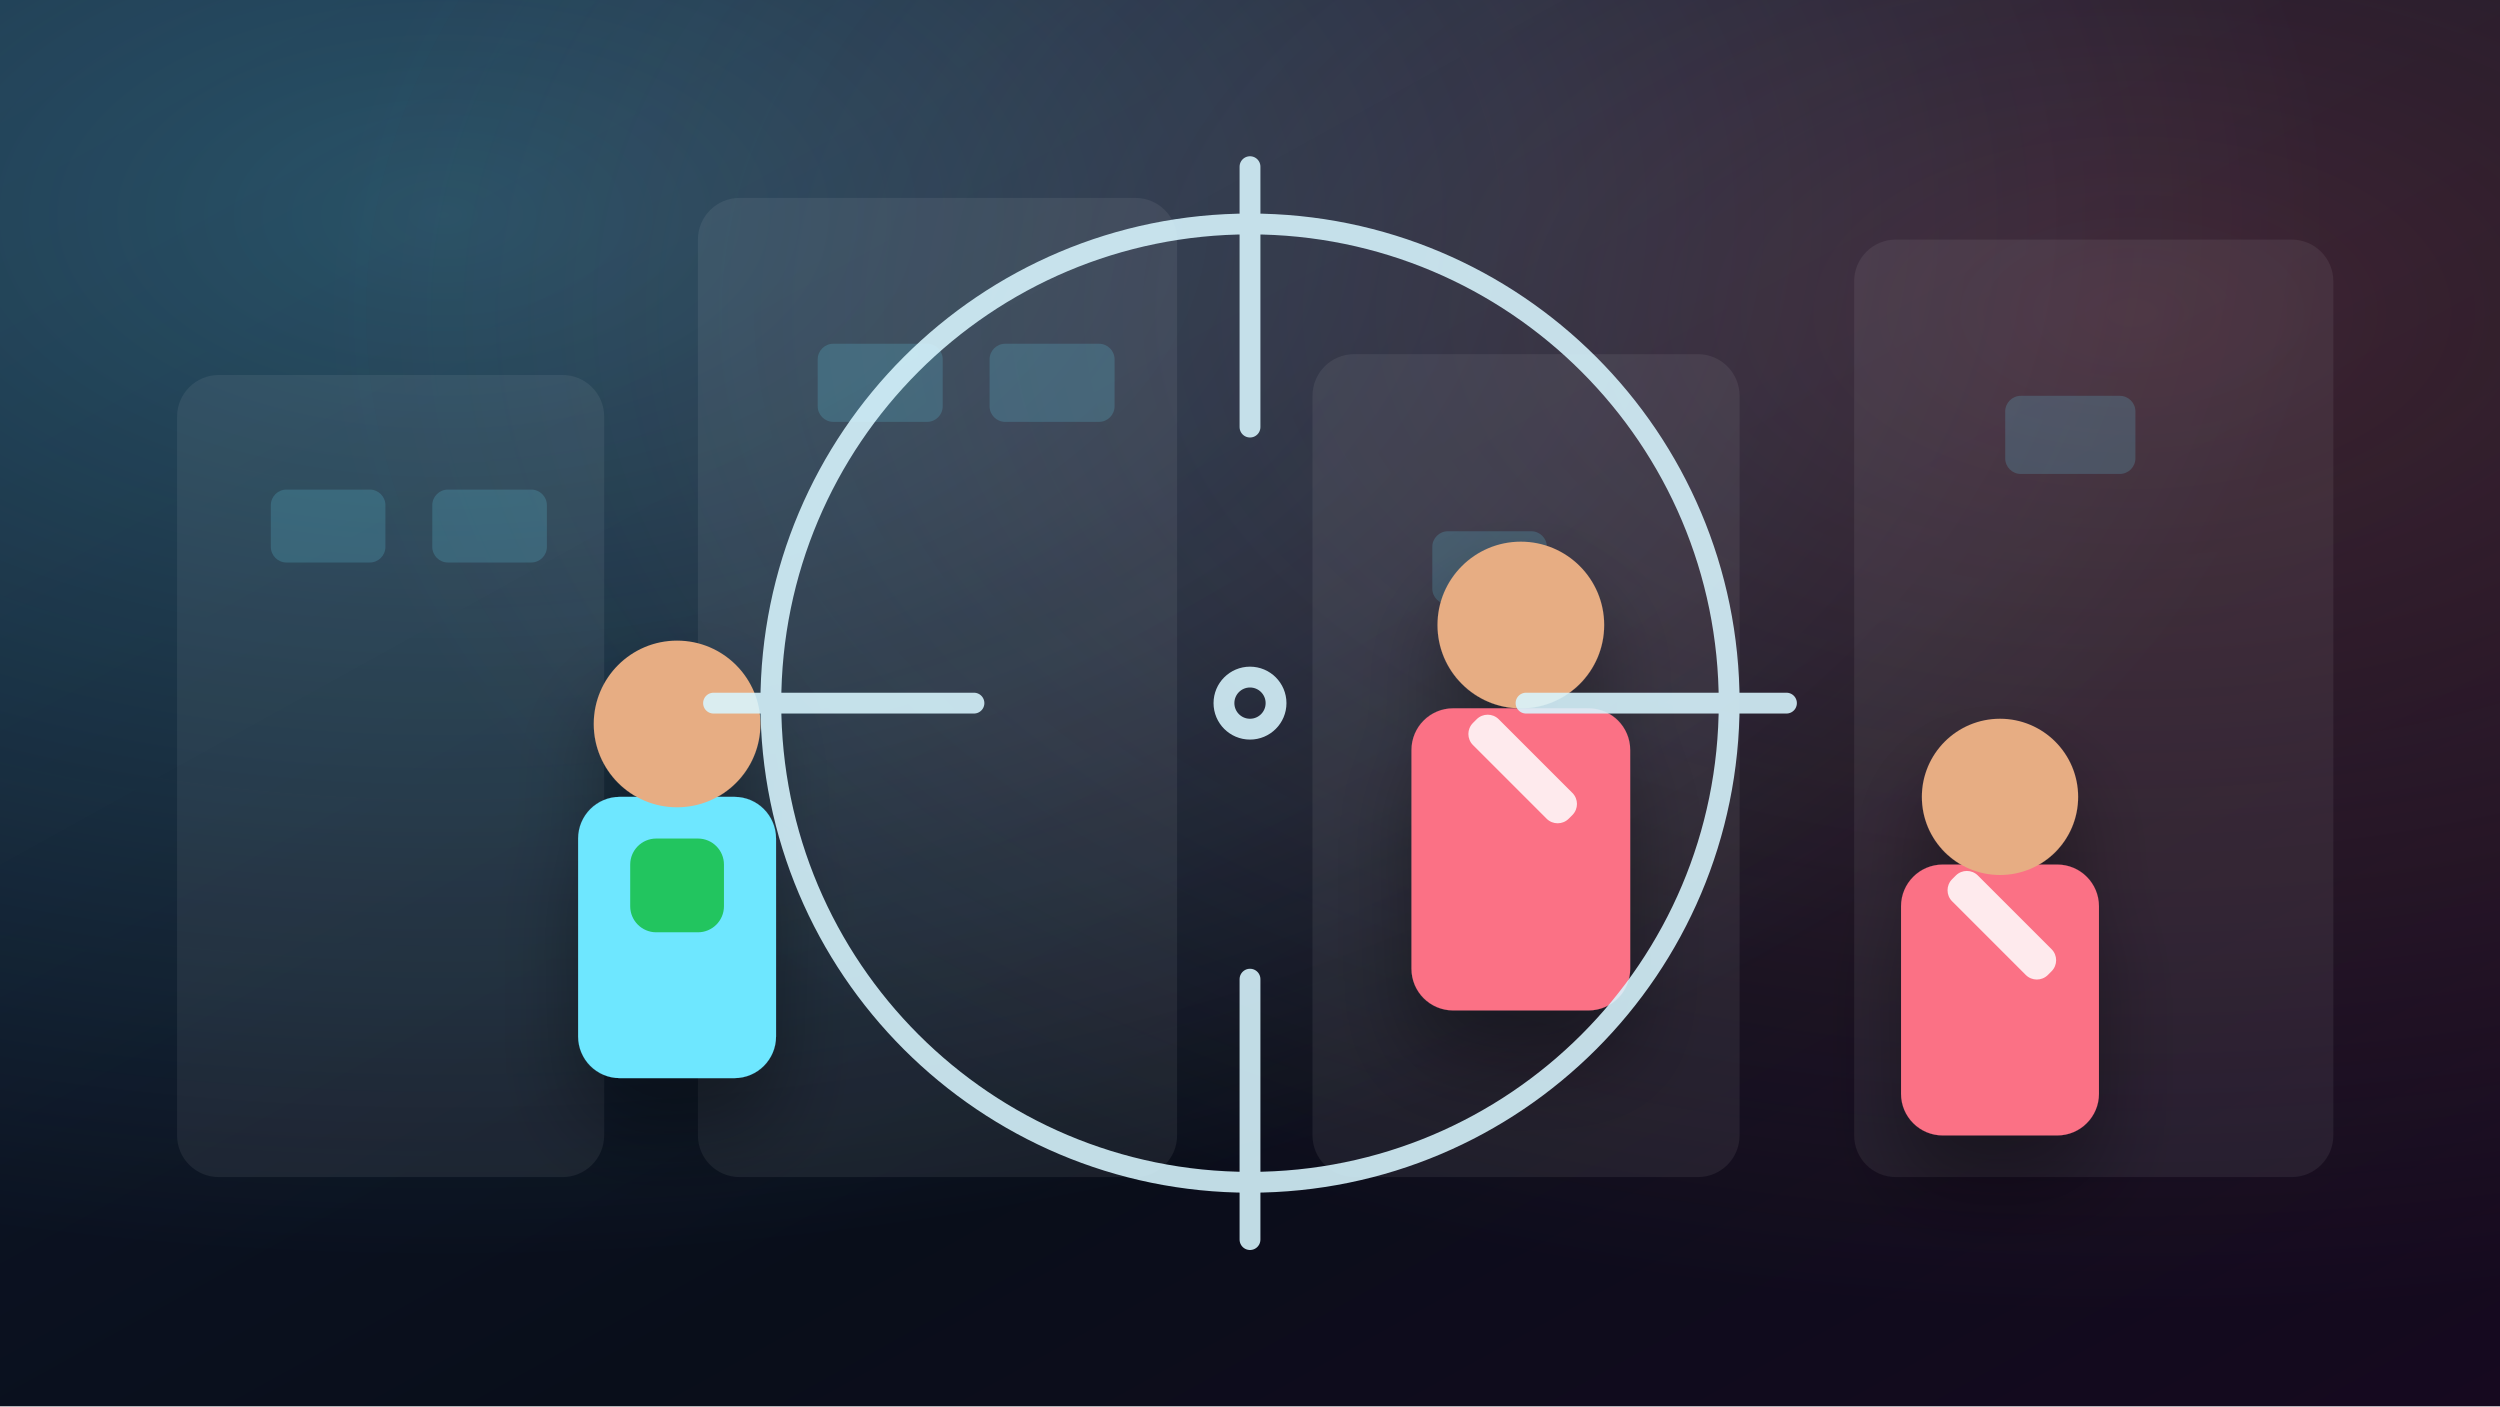
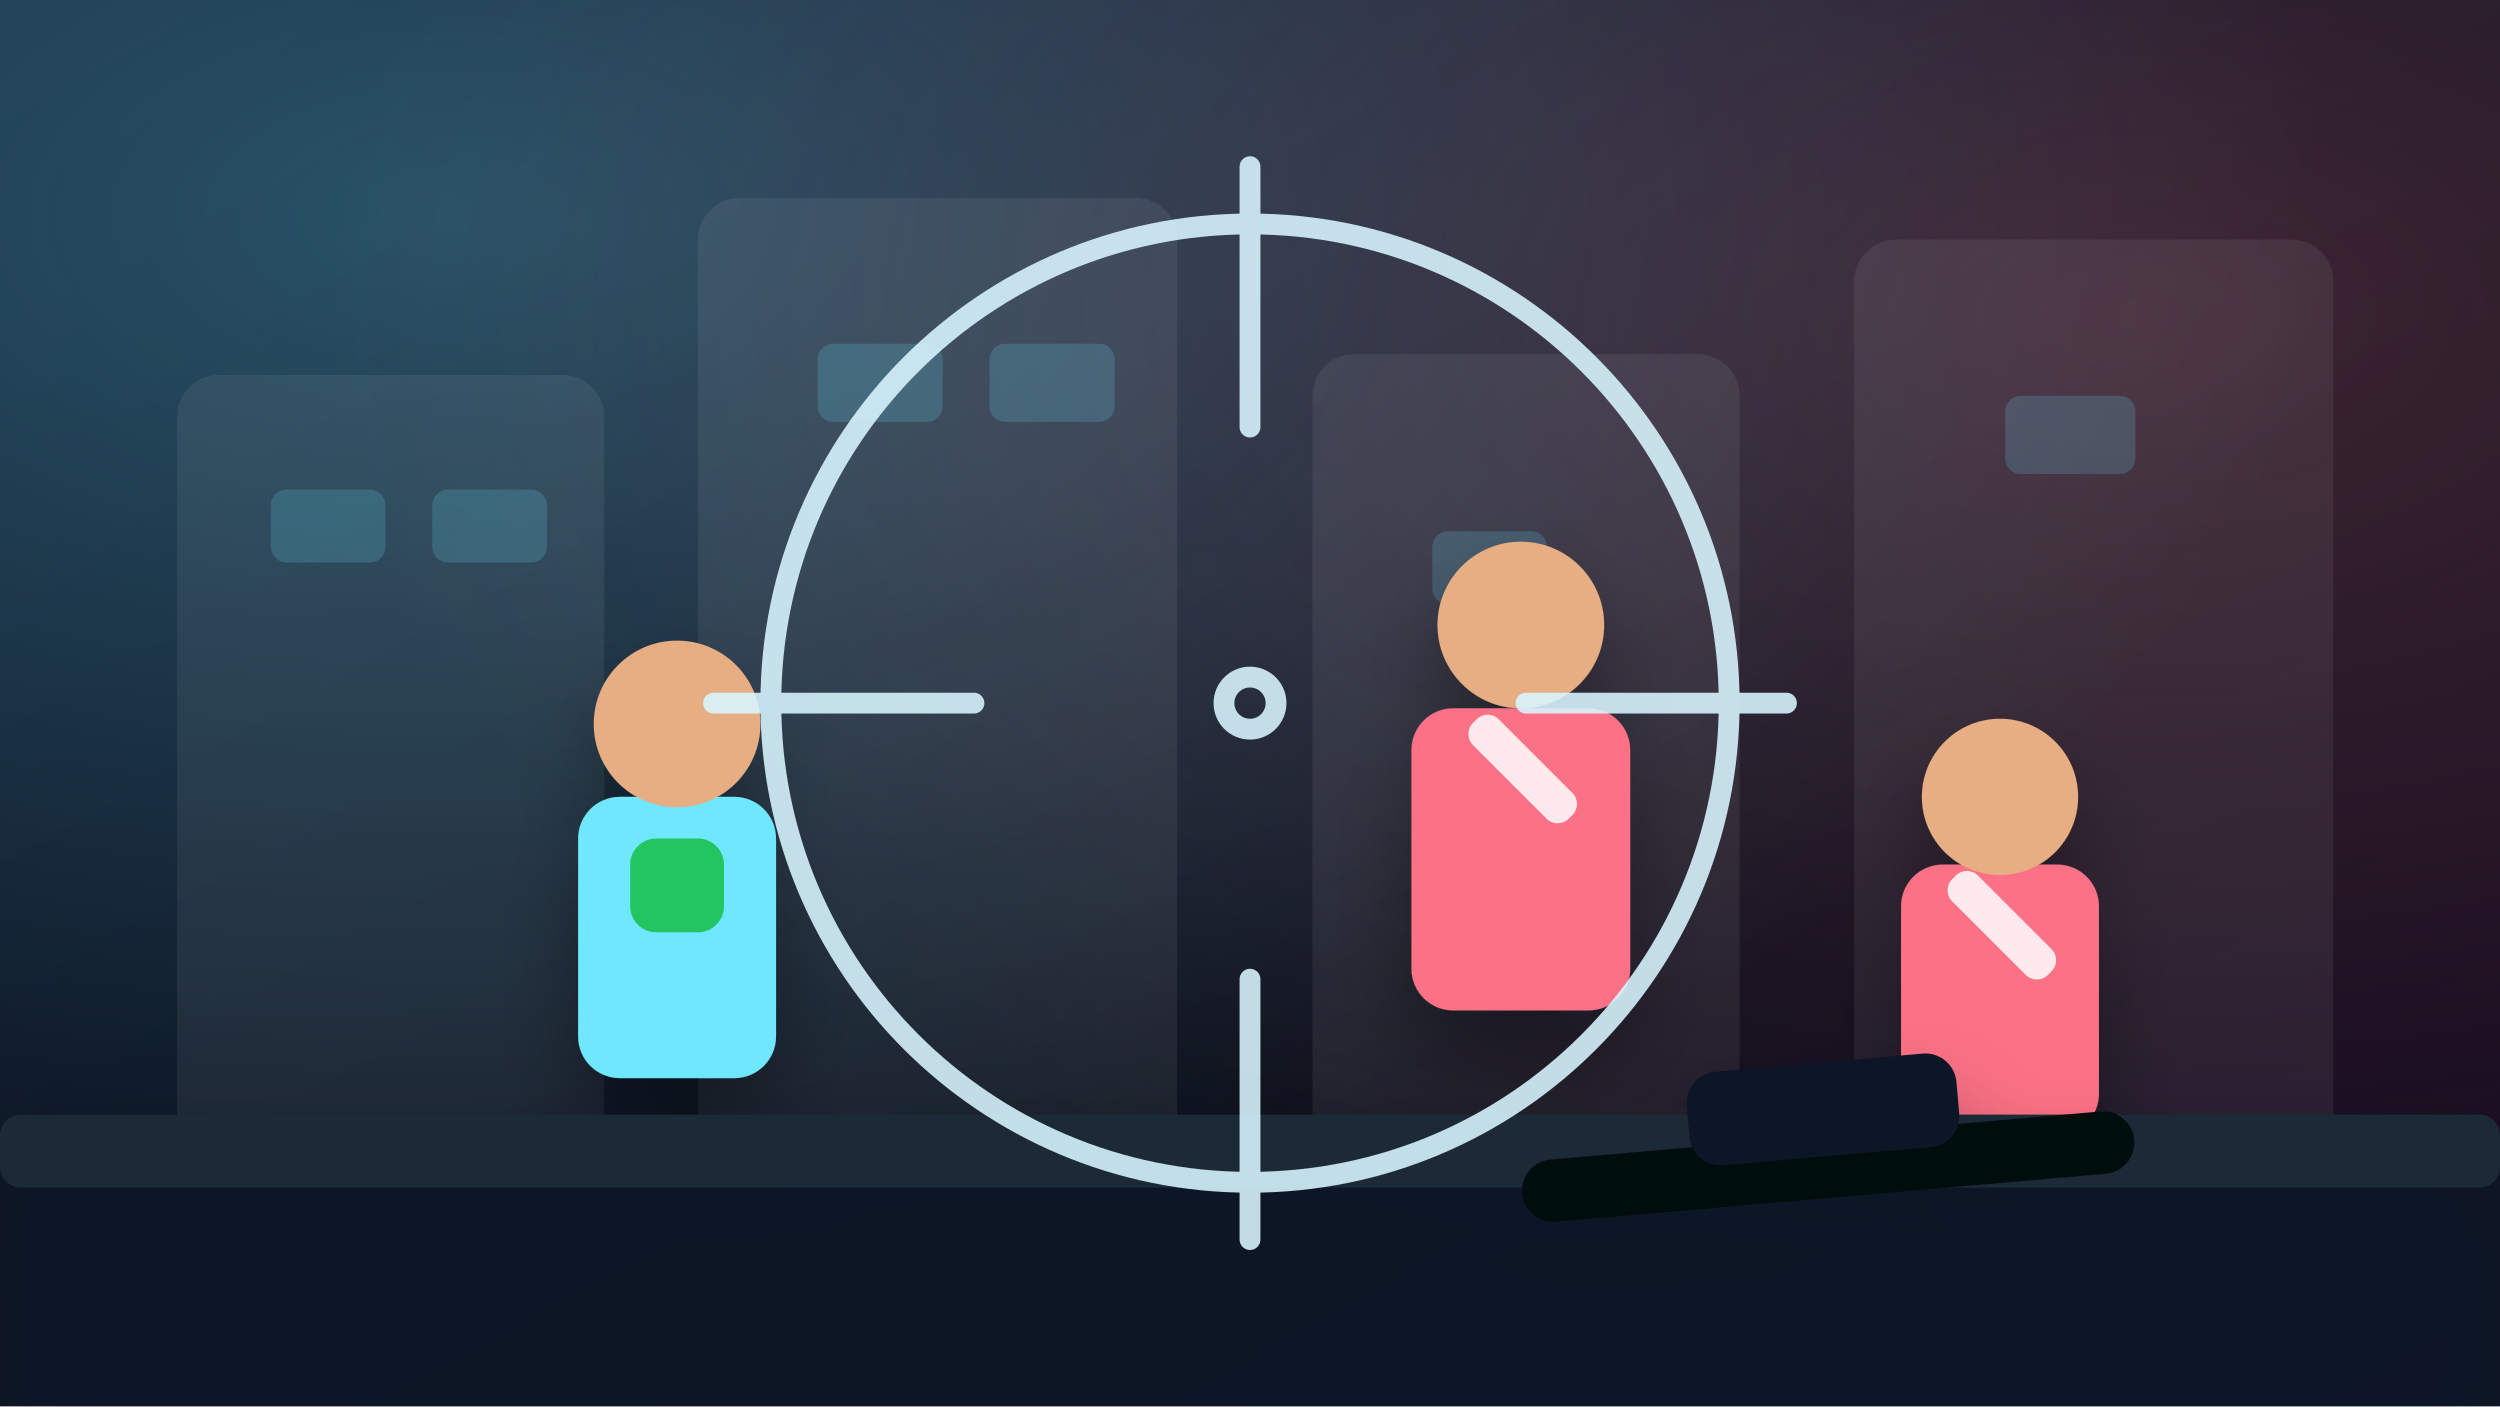
<svg xmlns="http://www.w3.org/2000/svg" viewBox="0 0 480 270" preserveAspectRatio="xMidYMid slice" role="img" aria-label="Rescue Marksman preview">
  <defs>
    <linearGradient id="bg" x1="0" y1="0" x2="1" y2="1">
      <stop offset="0%" stop-color="#101b31" />
      <stop offset="62%" stop-color="#090e1a" />
      <stop offset="100%" stop-color="#16091f" />
    </linearGradient>
    <radialGradient id="glowA" cx="0.18" cy="0.15" r="0.75">
      <stop offset="0%" stop-color="#6ee7ff" stop-opacity="0.28" />
      <stop offset="100%" stop-color="#6ee7ff" stop-opacity="0" />
    </radialGradient>
    <radialGradient id="glowB" cx="0.85" cy="0.22" r="0.72">
      <stop offset="0%" stop-color="#fb7185" stop-opacity="0.22" />
      <stop offset="100%" stop-color="#fb7185" stop-opacity="0" />
    </radialGradient>
    <filter id="shadow" x="-35%" y="-35%" width="170%" height="170%">
      <feDropShadow dx="0" dy="10" stdDeviation="8" flood-color="#000" flood-opacity="0.34" />
    </filter>
  </defs>
  <rect width="480" height="270" fill="url(#bg)" />
  <rect width="480" height="270" fill="url(#glowA)" />
  <rect width="480" height="270" fill="url(#glowB)" />
  <g fill="rgba(255,255,255,0.07)">
    <rect x="34" y="72" width="82" height="154" rx="8" />
    <rect x="134" y="38" width="92" height="188" rx="8" />
    <rect x="252" y="68" width="82" height="158" rx="8" />
    <rect x="356" y="46" width="92" height="180" rx="8" />
  </g>
  <g fill="rgba(110,231,255,0.18)">
    <rect x="52" y="94" width="22" height="14" rx="3" />
    <rect x="83" y="94" width="22" height="14" rx="3" />
    <rect x="157" y="66" width="24" height="15" rx="3" />
    <rect x="190" y="66" width="24" height="15" rx="3" />
    <rect x="275" y="102" width="22" height="14" rx="3" />
    <rect x="385" y="76" width="25" height="15" rx="3" />
  </g>
  <g filter="url(#shadow)">
    <g transform="translate(130 165)">
      <rect x="-19" y="-12" width="38" height="54" rx="8" fill="#6ee7ff" />
      <circle cx="0" cy="-26" r="16" fill="#e7ad83" />
      <rect x="-9" y="-4" width="18" height="18" rx="5" fill="#22c55e" />
    </g>
    <g transform="translate(292 148)">
      <rect x="-21" y="-12" width="42" height="58" rx="8" fill="#fb7185" />
      <circle cx="0" cy="-28" r="16" fill="#e7ad83" />
      <rect x="-13" y="-4" width="26" height="7" rx="3" fill="#ffffff" opacity="0.85" transform="rotate(45)" />
    </g>
    <g transform="translate(384 178)">
      <rect x="-19" y="-12" width="38" height="52" rx="8" fill="#fb7185" />
      <circle cx="0" cy="-25" r="15" fill="#e7ad83" />
      <rect x="-13" y="-4" width="26" height="7" rx="3" fill="#ffffff" opacity="0.85" transform="rotate(45)" />
    </g>
  </g>
+   <g filter="url(#shadow)">
+     <rect x="0" y="222" width="480" height="48" fill="#101827" opacity="0.92" />
+     <rect x="0" y="214" width="480" height="14" rx="4" fill="#1f2937" />
+     <rect x="292" y="218" width="118" height="12" rx="6" fill="#06080d" transform="rotate(-5 351 224)" />
+     <rect x="324" y="204" width="52" height="18" rx="6" fill="#111827" transform="rotate(-5 350 213)" />
+   </g>
  <g fill="none" stroke="#d8f6ff" stroke-width="4" stroke-linecap="round" opacity="0.88">
    <circle cx="240" cy="135" r="92" />
    <circle cx="240" cy="135" r="5" />
    <line x1="240" y1="32" x2="240" y2="82" />
    <line x1="240" y1="188" x2="240" y2="238" />
    <line x1="137" y1="135" x2="187" y2="135" />
    <line x1="293" y1="135" x2="343" y2="135" />
  </g>
</svg>
